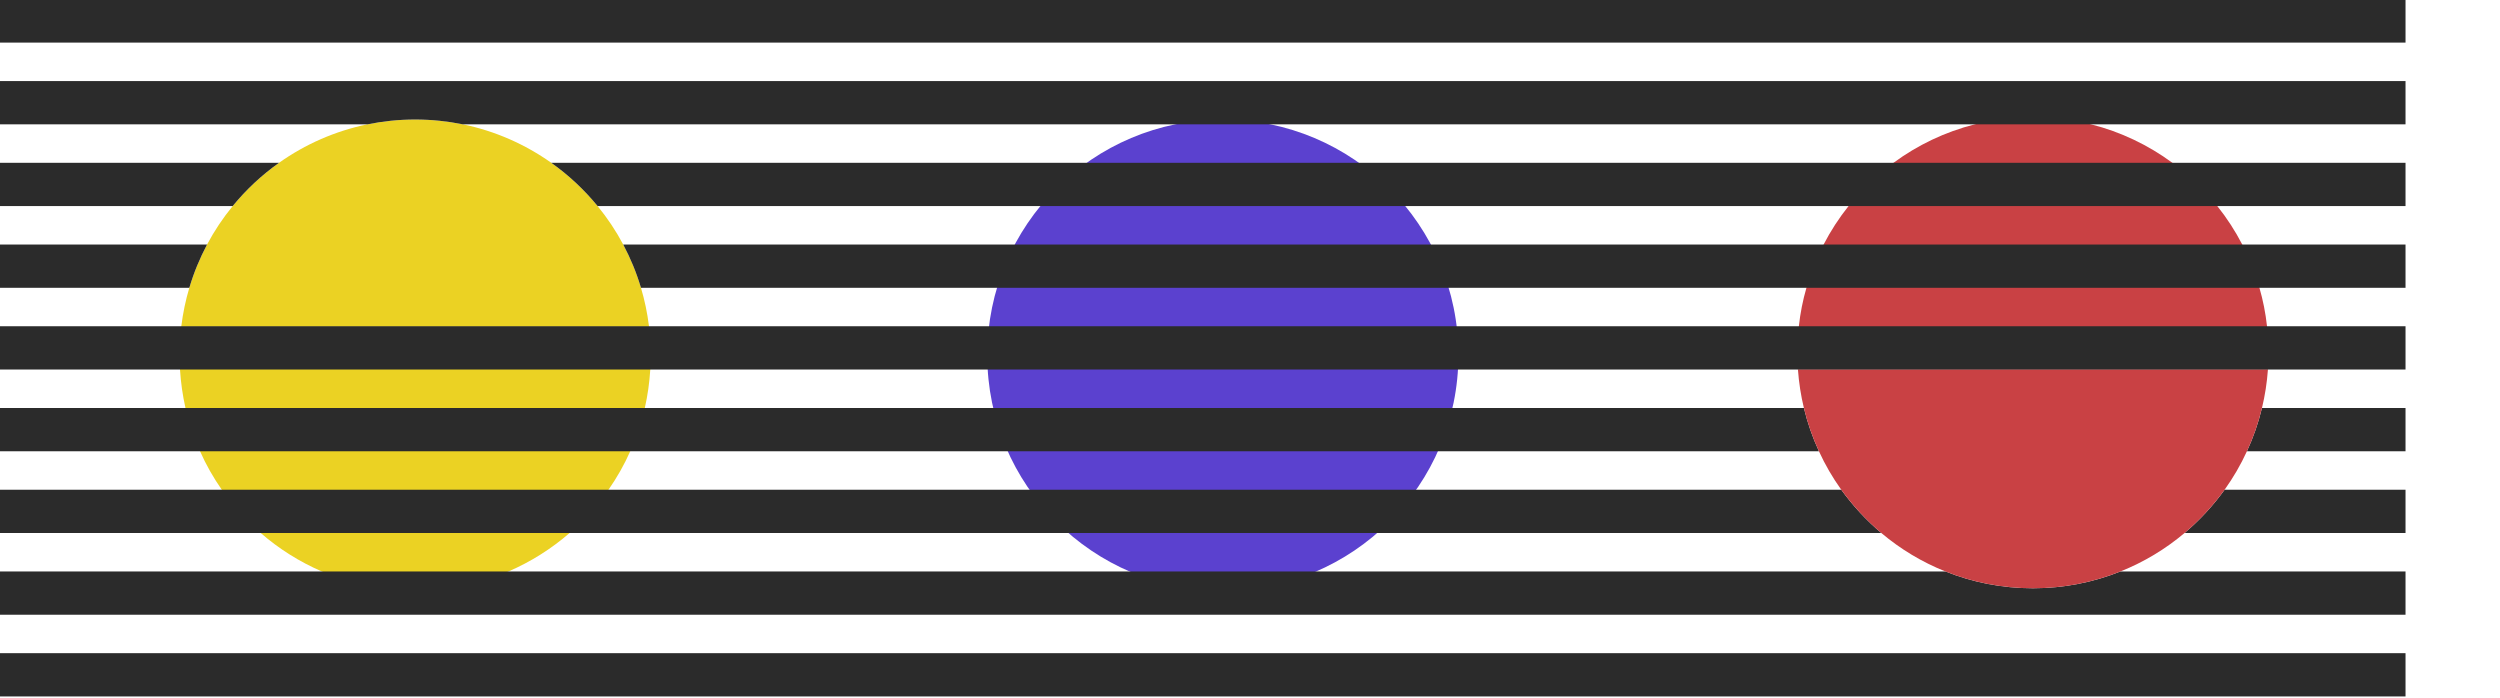
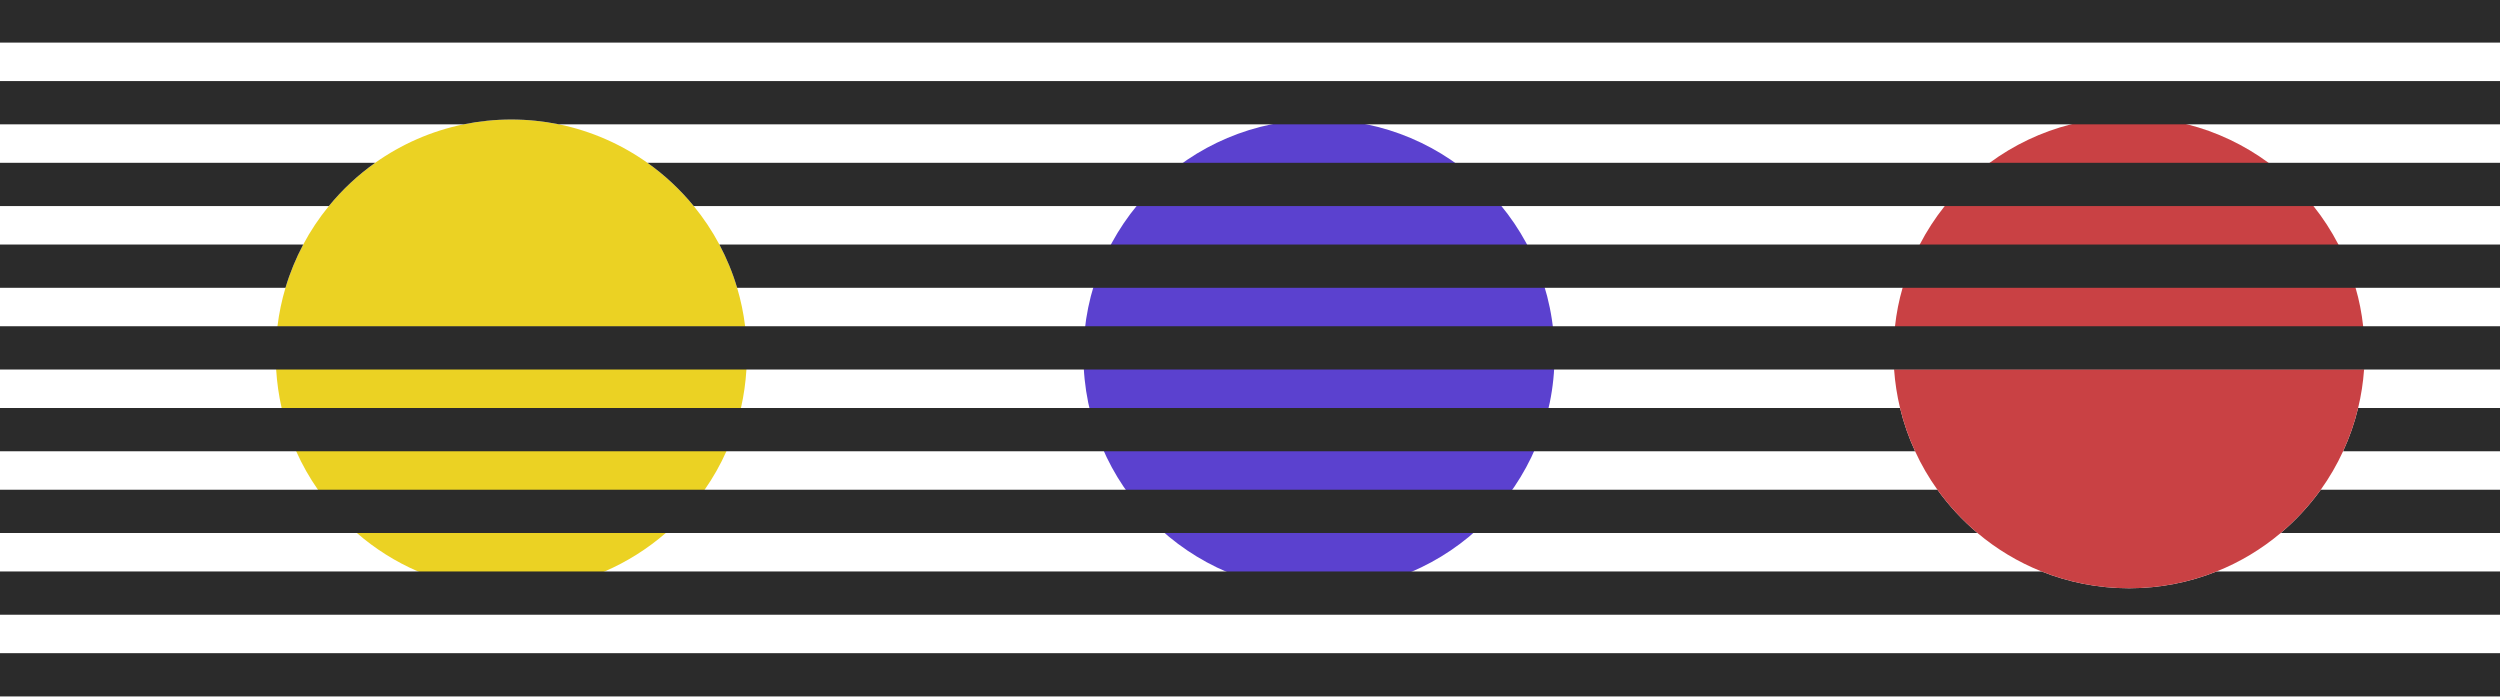
<svg xmlns="http://www.w3.org/2000/svg" id="Layer_1" data-name="Layer 1" viewBox="0 0 520 145">
-   <g transform="rotate(90 250 250)">
-     <defs>
-       <style>
-       .cls-1 {
-         fill: #c94144;
-       }
- 
-       .cls-2 {
-         fill: #5b41cf;
-       }
- 
-       .cls-3 {
-         fill: #2b2b2b;
-       }
- 
-       .cls-4 {
-         fill: #ebd223;
-       }
-     </style>
-     </defs>
+   <defs>
+     <style> 
+ .cls-1 { fill: #c94144; } 
+ .cls-2 { fill: #5b41cf; } 
+ .cls-3 { fill: #2b2b2b; } 
+ .cls-4 { fill: #ebd223; } 
+ </style>
+   </defs>
+   <g transform="rotate(90) translate(0 -520)">
    <path class="cls-1" d="m24.36,77.15c0,4.17.52,8.22,1.5,12.09,1.57,6.19,4.32,11.91,8,16.91,2.57,3.5,5.6,6.65,9,9.35,2.48,1.98,5.16,3.72,8,5.19,2.85,1.48,5.86,2.68,9,3.57,2.58.75,5.26,1.28,8,1.58,1.8.21,3.64.31,5.5.31,1.18,0,2.34-.04,3.5-.12V28.27c-1.16-.08-2.32-.12-3.5-.12-1.86,0-3.7.1-5.5.31-2.74.3-5.42.83-8,1.58-3.14.89-6.15,2.09-9,3.57-2.84,1.47-5.52,3.21-8,5.19-3.4,2.7-6.43,5.85-9,9.35-3.68,5-6.43,10.72-8,16.91-.98,3.87-1.5,7.92-1.5,12.09Z" />
    <circle class="cls-2" cx="73.86" cy="245.65" r="49" />
    <path class="cls-4" d="m24.86,413.65c0,3.4.35,6.72,1,9.92,1.39,6.74,4.16,12.97,8,18.39,2.55,3.6,5.59,6.85,9,9.64,2.48,2.03,5.16,3.82,8,5.33,2.85,1.51,5.85,2.76,9,3.69,2.58.77,5.26,1.33,8,1.67v-97.28c-2.74.34-5.42.9-8,1.67-3.15.93-6.15,2.18-9,3.69-2.84,1.51-5.52,3.3-8,5.33-3.41,2.79-6.45,6.04-9,9.64-3.84,5.42-6.61,11.65-8,18.39-.65,3.2-1,6.52-1,9.92Z" />
    <path class="cls-4" d="m67.86,365.01v97.28c1.97.24,3.97.36,6,.36,1.01,0,2.01-.03,3-.09,2.73-.17,5.4-.55,8-1.14,3.12-.72,6.13-1.74,9-3.03,2.82-1.25,5.49-2.77,8-4.52,3.32-2.32,6.35-5.04,9-8.09,3.28-3.78,5.99-8.06,8-12.72,2.58-5.95,4-12.51,4-19.41,0-6.9-1.42-13.46-4-19.41-2.01-4.66-4.72-8.94-8-12.72-2.65-3.05-5.68-5.77-9-8.09-2.51-1.75-5.18-3.27-8-4.52-2.87-1.29-5.88-2.31-9-3.03-2.6-.59-5.27-.97-8-1.14-.99-.06-1.99-.09-3-.09-2.03,0-4.03.12-6,.36Z" />
    <path class="cls-3" d="m118.86,58.94c2.26,5.63,3.5,11.78,3.5,18.21,0,6.43-1.24,12.58-3.5,18.21v427.29s9,0,9,0V-.35s-9,0-9,0v59.29Z" />
    <rect class="cls-3" x="135.86" y="-.35" width="9" height="523" transform="translate(280.72 522.3) rotate(-180)" />
    <path class="cls-3" d="m84.86-.35v29.86c3.13.75,6.14,1.8,9,3.13V-.35s-9,0-9,0Z" />
    <path class="cls-3" d="m93.86,121.66c-2.86,1.33-5.87,2.38-9,3.13v397.86s9,0,9,0V121.66Z" />
    <path class="cls-3" d="m101.86-.35v37.63c3.33,2.4,6.36,5.2,9,8.33V-.35s-9,0-9,0Z" />
    <path class="cls-3" d="m101.86,117.02v405.63s9,0,9,0V108.69c-2.64,3.13-5.67,5.93-9,8.33Z" />
    <path class="cls-3" d="m50.86-.35v370.72c2.85-1.51,5.85-2.76,9-3.69V-.35s-9,0-9,0Z" />
    <path class="cls-3" d="m59.86,460.62c-3.15-.93-6.15-2.18-9-3.69v65.72s9,0,9,0v-62.03Z" />
    <path class="cls-1" d="m76.86,28.27v97.76c2.73-.2,5.41-.61,8-1.24,3.13-.75,6.14-1.8,9-3.13,2.82-1.29,5.5-2.85,8-4.64,3.33-2.4,6.36-5.2,9-8.33,3.34-3.96,6.05-8.45,8-13.33,2.26-5.63,3.5-11.78,3.5-18.21,0-6.43-1.24-12.58-3.5-18.21-1.95-4.88-4.66-9.37-8-13.33-2.64-3.13-5.67-5.93-9-8.33-2.5-1.79-5.18-3.35-8-4.64-2.86-1.33-5.87-2.38-9-3.13-2.59-.63-5.27-1.04-8-1.24Z" />
    <rect class="cls-3" x="67.86" y="-.35" width="9" height="523" />
    <path class="cls-3" d="m16.86-.35v523s9,0,9,0v-99.08c-.65-3.2-1-6.52-1-9.92s.35-6.72,1-9.92V-.35s-9,0-9,0Z" />
    <path class="cls-3" d="m33.86-.35v385.69c2.55-3.6,5.59-6.85,9-9.64V-.35s-9,0-9,0Z" />
    <path class="cls-3" d="m33.86,441.96v80.69s9,0,9,0v-71.05c-3.41-2.79-6.45-6.04-9-9.64Z" />
    <rect class="cls-3" x="-.14" y="-.35" width="9" height="523" transform="translate(8.72 522.3) rotate(-180)" />
  </g>
</svg>
